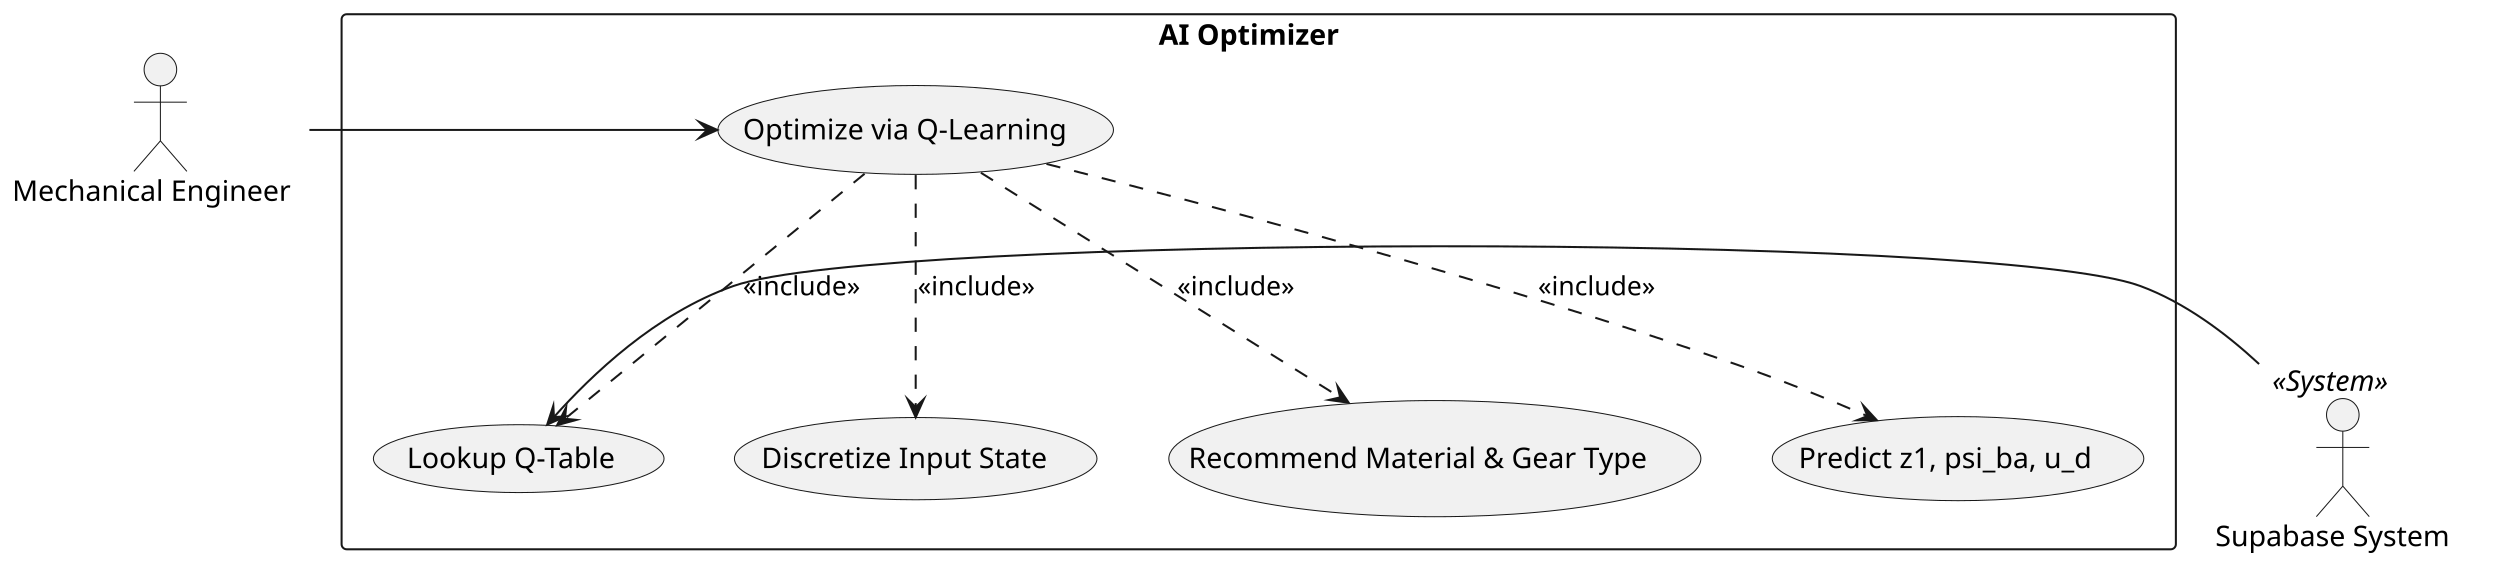
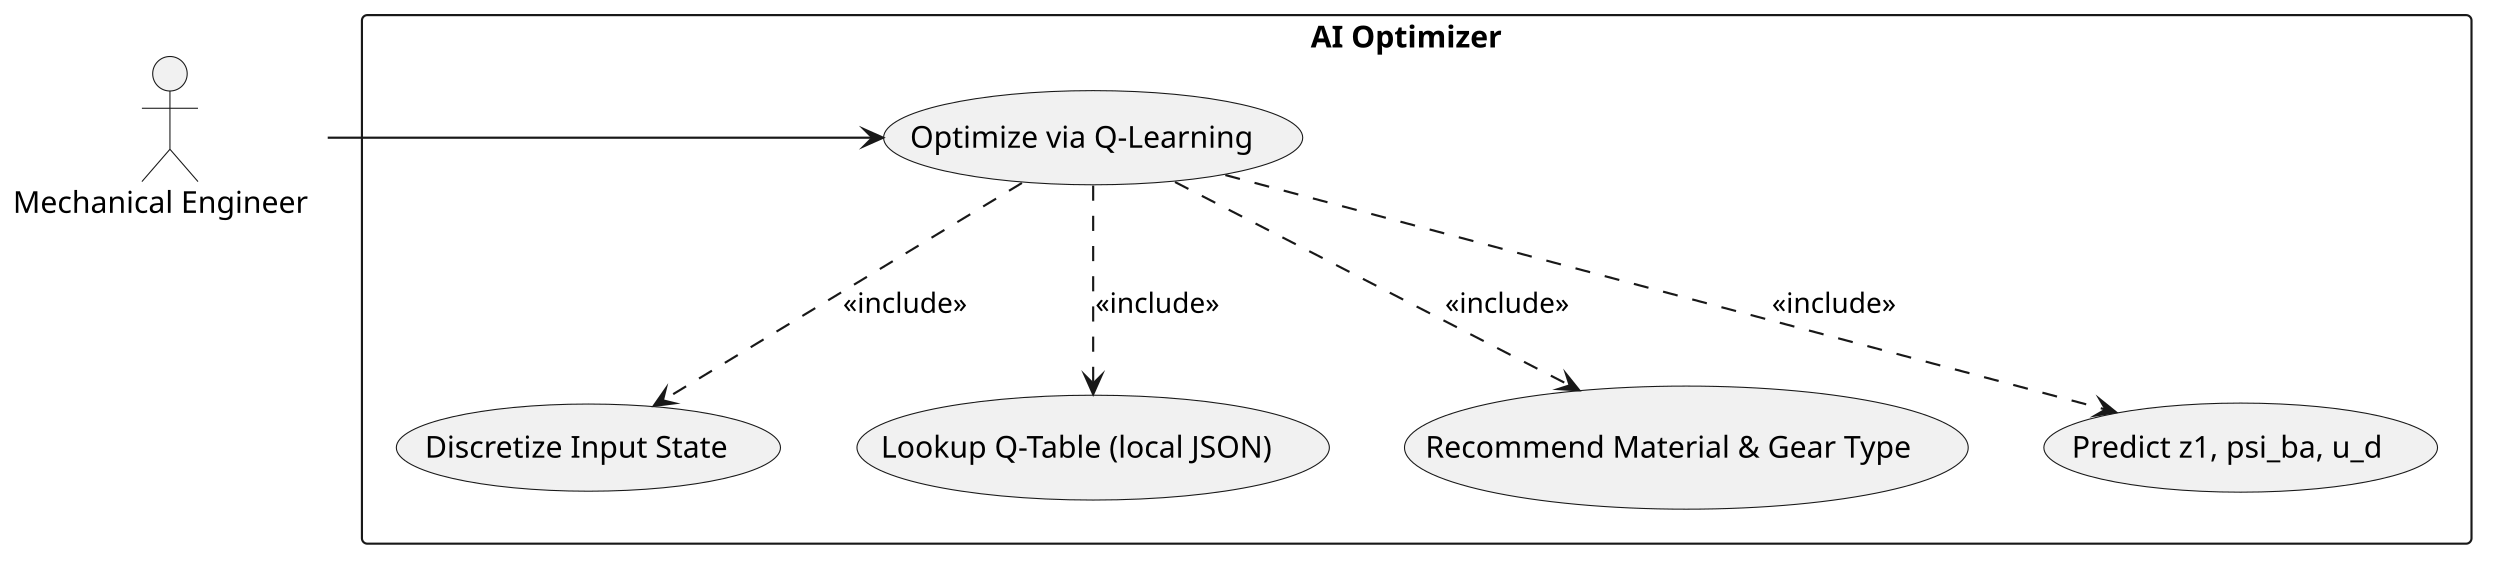
- <svg xmlns="http://www.w3.org/2000/svg" contentStyleType="text/css" data-diagram-type="DESCRIPTION" height="284px" preserveAspectRatio="none" style="width:1228px;height:284px;background:#FFFFFF;" version="1.1" viewBox="0 0 1228 284" width="1228px" zoomAndPan="magnify">
+ <svg xmlns="http://www.w3.org/2000/svg" contentStyleType="text/css" data-diagram-type="DESCRIPTION" height="266px" preserveAspectRatio="none" style="width:1159px;height:266px;background:#FFFFFF;" version="1.1" viewBox="0 0 1159 266" width="1159px" zoomAndPan="magnify">
  <defs />
  <g>
-     <g class="cluster" data-qualified-name="AI Optimizer" data-source-line="6" id="ent0003">
-       <rect fill="none" height="262.81" rx="2.5" ry="2.5" style="stroke:#181818;stroke-width:1;" width="901" x="167.79" y="7" />
-       <text fill="#000000" font-family="sans-serif" font-size="14" font-weight="700" lengthAdjust="spacing" textLength="98.267" x="569.157" y="21.995">AI Optimizer</text>
+     <g class="cluster" data-qualified-name="AI Optimizer" data-source-line="5" id="ent0002">
+       <rect fill="none" height="245.05" rx="2.5" ry="2.5" style="stroke:#181818;stroke-width:1;" width="978" x="167.79" y="7" />
+       <text fill="#000000" font-family="sans-serif" font-size="14" font-weight="700" lengthAdjust="spacing" textLength="98.267" x="607.657" y="21.995">AI Optimizer</text>
    </g>
-     <g class="entity" data-qualified-name="AI Optimizer.UC1" data-source-line="7" id="ent0004">
-       <ellipse cx="449.786" cy="63.831" fill="#F1F1F1" rx="97.156" ry="21.831" style="stroke:#181818;stroke-width:0.5;" />
-       <text fill="#000000" font-family="sans-serif" font-size="14" lengthAdjust="spacing" textLength="169.77" x="364.901" y="68.48">Optimize via Q-Learning</text>
+     <g class="entity" data-qualified-name="AI Optimizer.UC1" data-source-line="6" id="ent0003">
+       <ellipse cx="506.786" cy="63.841" fill="#F1F1F1" rx="97.156" ry="21.831" style="stroke:#181818;stroke-width:0.5;" />
+       <text fill="#000000" font-family="sans-serif" font-size="14" lengthAdjust="spacing" textLength="169.77" x="421.901" y="68.49">Optimize via Q-Learning</text>
    </g>
-     <g class="entity" data-qualified-name="AI Optimizer.UC1_1" data-source-line="8" id="ent0005">
-       <ellipse cx="449.787" cy="225.279" fill="#F1F1F1" rx="89.047" ry="20.209" style="stroke:#181818;stroke-width:0.5;" />
-       <text fill="#000000" font-family="sans-serif" font-size="14" lengthAdjust="spacing" textLength="151.58" x="373.997" y="229.928">Discretize Input State</text>
+     <g class="entity" data-qualified-name="AI Optimizer.UC1_1" data-source-line="7" id="ent0004">
+       <ellipse cx="272.787" cy="207.519" fill="#F1F1F1" rx="89.047" ry="20.209" style="stroke:#181818;stroke-width:0.5;" />
+       <text fill="#000000" font-family="sans-serif" font-size="14" lengthAdjust="spacing" textLength="151.58" x="196.997" y="212.168">Discretize Input State</text>
    </g>
-     <g class="entity" data-qualified-name="AI Optimizer.UC1_2" data-source-line="9" id="ent0006">
-       <ellipse cx="254.792" cy="225.276" fill="#F1F1F1" rx="71.382" ry="16.676" style="stroke:#181818;stroke-width:0.5;" />
-       <text fill="#000000" font-family="sans-serif" font-size="14" lengthAdjust="spacing" textLength="109.84" x="199.872" y="229.925">Lookup Q-Table</text>
+     <g class="entity" data-qualified-name="AI Optimizer.UC1_2" data-source-line="8" id="ent0005">
+       <ellipse cx="506.788" cy="207.52" fill="#F1F1F1" rx="109.498" ry="24.3" style="stroke:#181818;stroke-width:0.5;" />
+       <text fill="#000000" font-family="sans-serif" font-size="14" lengthAdjust="spacing" textLength="196.793" x="408.391" y="212.168">Lookup Q-Table (local JSON)</text>
    </g>
-     <g class="entity" data-qualified-name="AI Optimizer.UC1_3" data-source-line="10" id="ent0007">
-       <ellipse cx="704.795" cy="225.283" fill="#F1F1F1" rx="130.665" ry="28.533" style="stroke:#181818;stroke-width:0.5;" />
-       <text fill="#000000" font-family="sans-serif" font-size="14" lengthAdjust="spacing" textLength="241.978" x="583.806" y="229.931">Recommend Material &amp; Gear Type</text>
+     <g class="entity" data-qualified-name="AI Optimizer.UC1_3" data-source-line="9" id="ent0006">
+       <ellipse cx="781.795" cy="207.523" fill="#F1F1F1" rx="130.665" ry="28.533" style="stroke:#181818;stroke-width:0.5;" />
+       <text fill="#000000" font-family="sans-serif" font-size="14" lengthAdjust="spacing" textLength="241.978" x="660.806" y="212.171">Recommend Material &amp; Gear Type</text>
    </g>
-     <g class="entity" data-qualified-name="AI Optimizer.UC1_4" data-source-line="11" id="ent0008">
-       <ellipse cx="961.785" cy="225.281" fill="#F1F1F1" rx="91.255" ry="20.651" style="stroke:#181818;stroke-width:0.5;" />
-       <text fill="#000000" font-family="sans-serif" font-size="14" lengthAdjust="spacing" textLength="156.577" x="883.497" y="229.929">Predict z1, psi_ba, u_d</text>
+     <g class="entity" data-qualified-name="AI Optimizer.UC1_4" data-source-line="10" id="ent0007">
+       <ellipse cx="1038.785" cy="207.521" fill="#F1F1F1" rx="91.255" ry="20.651" style="stroke:#181818;stroke-width:0.5;" />
+       <text fill="#000000" font-family="sans-serif" font-size="14" lengthAdjust="spacing" textLength="156.577" x="960.497" y="212.169">Predict z1, psi_ba, u_d</text>
    </g>
    <g class="entity" data-qualified-name="eng" data-source-line="3" id="ent0001">
-       <ellipse cx="78.786" cy="34.18" fill="#F1F1F1" rx="8" ry="8" style="stroke:#181818;stroke-width:0.5;" />
-       <path d="M78.786,42.18 L78.786,69.18 M65.786,50.18 L91.786,50.18 M78.786,69.18 L65.786,84.18 M78.786,69.18 L91.786,84.18" fill="none" style="stroke:#181818;stroke-width:0.5;" />
-       <text fill="#000000" font-family="sans-serif" font-size="14" lengthAdjust="spacing" textLength="145.571" x="6" y="98.675">Mechanical Engineer</text>
+       <ellipse cx="78.786" cy="34.19" fill="#F1F1F1" rx="8" ry="8" style="stroke:#181818;stroke-width:0.5;" />
+       <path d="M78.786,42.19 L78.786,69.19 M65.786,50.19 L91.786,50.19 M78.786,69.19 L65.786,84.19 M78.786,69.19 L91.786,84.19" fill="none" style="stroke:#181818;stroke-width:0.5;" />
+       <text fill="#000000" font-family="sans-serif" font-size="14" lengthAdjust="spacing" textLength="145.571" x="6" y="98.685">Mechanical Engineer</text>
    </g>
-     <g class="entity" data-qualified-name="store" data-source-line="4" id="ent0002">
-       <ellipse cx="1150.787" cy="203.777" fill="#F1F1F1" rx="8" ry="8" style="stroke:#181818;stroke-width:0.5;" />
-       <path d="M1150.787,211.777 L1150.787,238.777 M1137.787,219.777 L1163.787,219.777 M1150.787,238.777 L1137.787,253.777 M1150.787,238.777 L1163.787,253.777" fill="none" style="stroke:#181818;stroke-width:0.5;" />
-       <text fill="#000000" font-family="sans-serif" font-size="14" lengthAdjust="spacing" textLength="125.255" x="1088.16" y="268.272">Supabase System</text>
-       <text fill="#000000" font-family="sans-serif" font-size="14" font-style="italic" lengthAdjust="spacing" textLength="69.337" x="1116.119" y="191.975">«System»</text>
+     <g class="link" data-entity-1="ent0001" data-entity-2="ent0003" data-link-type="dependency" data-source-line="13" id="lnk8">
+       <path d="M151.93,63.84 C237.76,63.84 318.58,63.84 404.41,63.84" fill="none" id="eng-to-UC1" style="stroke:#181818;stroke-width:1;" />
+       <polygon fill="#181818" points="409.41,63.84,400.41,59.84,404.41,63.84,400.41,67.84,409.41,63.84" style="stroke:#181818;stroke-width:1;stroke-linejoin:miter;stroke-miterlimit:10;" />
    </g>
-     <g class="link" data-entity-1="ent0001" data-entity-2="ent0004" data-link-type="dependency" data-source-line="14" id="lnk9">
-       <path d="M151.97,63.83 C218.77,63.83 280.56,63.83 347.36,63.83" fill="none" id="eng-to-UC1" style="stroke:#181818;stroke-width:1;" />
-       <polygon fill="#181818" points="352.36,63.83,343.36,59.83,347.36,63.83,343.36,67.83,352.36,63.83" style="stroke:#181818;stroke-width:1;stroke-linejoin:miter;stroke-miterlimit:10;" />
+     <g class="link" data-entity-1="ent0003" data-entity-2="ent0004" data-link-type="dependency" data-source-line="14" id="lnk9">
+       <path d="M473.76,84.83 C428.28,112.37 351.297,158.981 307.327,185.601" fill="none" id="UC1-to-UC1_1" style="stroke:#181818;stroke-width:1;stroke-dasharray:7,7;" />
+       <polygon fill="#181818" points="303.05,188.19,312.821,186.951,307.327,185.601,308.677,180.107,303.05,188.19" style="stroke:#181818;stroke-width:1;stroke-linejoin:miter;stroke-miterlimit:10;" />
+       <text fill="#000000" font-family="sans-serif" font-size="13" lengthAdjust="spacing" textLength="63.007" x="390.79" y="145.047">«include»</text>
    </g>
-     <g class="link" data-entity-1="ent0004" data-entity-2="ent0005" data-link-type="dependency" data-source-line="15" id="lnk10">
-       <path d="M449.79,86 C449.79,117.18 449.79,169.97 449.79,200.01" fill="none" id="UC1-to-UC1_1" style="stroke:#181818;stroke-width:1;stroke-dasharray:7,7;" />
-       <polygon fill="#181818" points="449.79,205.01,453.79,196.01,449.79,200.01,445.79,196.01,449.79,205.01" style="stroke:#181818;stroke-width:1;stroke-linejoin:miter;stroke-miterlimit:10;" />
-       <text fill="#000000" font-family="sans-serif" font-size="13" lengthAdjust="spacing" textLength="63.007" x="450.79" y="145.047">«include»</text>
+     <g class="link" data-entity-1="ent0003" data-entity-2="ent0005" data-link-type="dependency" data-source-line="15" id="lnk10">
+       <path d="M506.79,86.05 C506.79,111.98 506.79,150.76 506.79,177.79" fill="none" id="UC1-to-UC1_2" style="stroke:#181818;stroke-width:1;stroke-dasharray:7,7;" />
+       <polygon fill="#181818" points="506.79,182.79,510.79,173.79,506.79,177.79,502.79,173.79,506.79,182.79" style="stroke:#181818;stroke-width:1;stroke-linejoin:miter;stroke-miterlimit:10;" />
+       <text fill="#000000" font-family="sans-serif" font-size="13" lengthAdjust="spacing" textLength="63.007" x="507.79" y="145.047">«include»</text>
    </g>
-     <g class="link" data-entity-1="ent0004" data-entity-2="ent0006" data-link-type="dependency" data-source-line="16" id="lnk11">
-       <path d="M424.69,85.35 C385.09,117.73 312.841,176.805 277.521,205.685" fill="none" id="UC1-to-UC1_2" style="stroke:#181818;stroke-width:1;stroke-dasharray:7,7;" />
-       <polygon fill="#181818" points="273.65,208.85,283.149,206.25,277.521,205.685,278.085,200.056,273.65,208.85" style="stroke:#181818;stroke-width:1;stroke-linejoin:miter;stroke-miterlimit:10;" />
-       <text fill="#000000" font-family="sans-serif" font-size="13" lengthAdjust="spacing" textLength="63.007" x="364.96" y="145.047">«include»</text>
+     <g class="link" data-entity-1="ent0003" data-entity-2="ent0006" data-link-type="dependency" data-source-line="16" id="lnk11">
+       <path d="M544.73,84.39 C593.51,109.51 673.845,150.91 727.695,178.65" fill="none" id="UC1-to-UC1_3" style="stroke:#181818;stroke-width:1;stroke-dasharray:7,7;" />
+       <polygon fill="#181818" points="732.14,180.94,725.971,173.263,727.695,178.65,722.307,180.374,732.14,180.94" style="stroke:#181818;stroke-width:1;stroke-linejoin:miter;stroke-miterlimit:10;" />
+       <text fill="#000000" font-family="sans-serif" font-size="13" lengthAdjust="spacing" textLength="63.007" x="669.92" y="145.047">«include»</text>
    </g>
-     <g class="link" data-entity-1="ent0004" data-entity-2="ent0007" data-link-type="dependency" data-source-line="17" id="lnk12">
-       <path d="M481.82,84.86 C527.57,113.47 607.441,163.409 658.261,195.189" fill="none" id="UC1-to-UC1_3" style="stroke:#181818;stroke-width:1;stroke-dasharray:7,7;" />
-       <polygon fill="#181818" points="662.5,197.84,656.99,189.677,658.261,195.189,652.748,196.46,662.5,197.84" style="stroke:#181818;stroke-width:1;stroke-linejoin:miter;stroke-miterlimit:10;" />
-       <text fill="#000000" font-family="sans-serif" font-size="13" lengthAdjust="spacing" textLength="63.007" x="578.29" y="145.047">«include»</text>
-     </g>
-     <g class="link" data-entity-1="ent0004" data-entity-2="ent0008" data-link-type="dependency" data-source-line="18" id="lnk13">
-       <path d="M514.03,80.53 C594.17,100.69 735,137.99 852.79,178.98 C876.01,187.06 896.82,195.537 917.26,204.367" fill="none" id="UC1-to-UC1_4" style="stroke:#181818;stroke-width:1;stroke-dasharray:7,7;" />
-       <polygon fill="#181818" points="921.85,206.35,915.174,199.109,917.26,204.367,912.002,206.453,921.85,206.35" style="stroke:#181818;stroke-width:1;stroke-linejoin:miter;stroke-miterlimit:10;" />
-       <text fill="#000000" font-family="sans-serif" font-size="13" lengthAdjust="spacing" textLength="63.007" x="755.48" y="145.047">«include»</text>
-     </g>
-     <g class="link" data-entity-1="ent0006" data-entity-2="ent0002" data-link-type="dependency" data-source-line="20" id="lnk15">
-       <path d="M272.107,204.846 C290.577,184.236 321.94,153.98 360.29,140.48 C432.71,114.98 979.24,113.94 1051.29,140.48 C1073.01,148.48 1093.22,163.57 1109.67,178.82" fill="none" id="UC1_2-backto-store" style="stroke:#181818;stroke-width:1;" />
-       <polygon fill="#181818" points="268.77,208.57,277.755,204.537,272.107,204.846,271.798,199.198,268.77,208.57" style="stroke:#181818;stroke-width:1;stroke-linejoin:miter;stroke-miterlimit:10;" />
+     <g class="link" data-entity-1="ent0003" data-entity-2="ent0007" data-link-type="dependency" data-source-line="17" id="lnk12">
+       <path d="M568.07,81.16 C671.62,108.73 874.968,162.893 976.128,189.833" fill="none" id="UC1-to-UC1_4" style="stroke:#181818;stroke-width:1;stroke-dasharray:7,7;" />
+       <polygon fill="#181818" points="980.96,191.12,973.293,184.939,976.128,189.833,971.234,192.669,980.96,191.12" style="stroke:#181818;stroke-width:1;stroke-linejoin:miter;stroke-miterlimit:10;" />
+       <text fill="#000000" font-family="sans-serif" font-size="13" lengthAdjust="spacing" textLength="63.007" x="821.44" y="145.047">«include»</text>
    </g>
  </g>
</svg>
